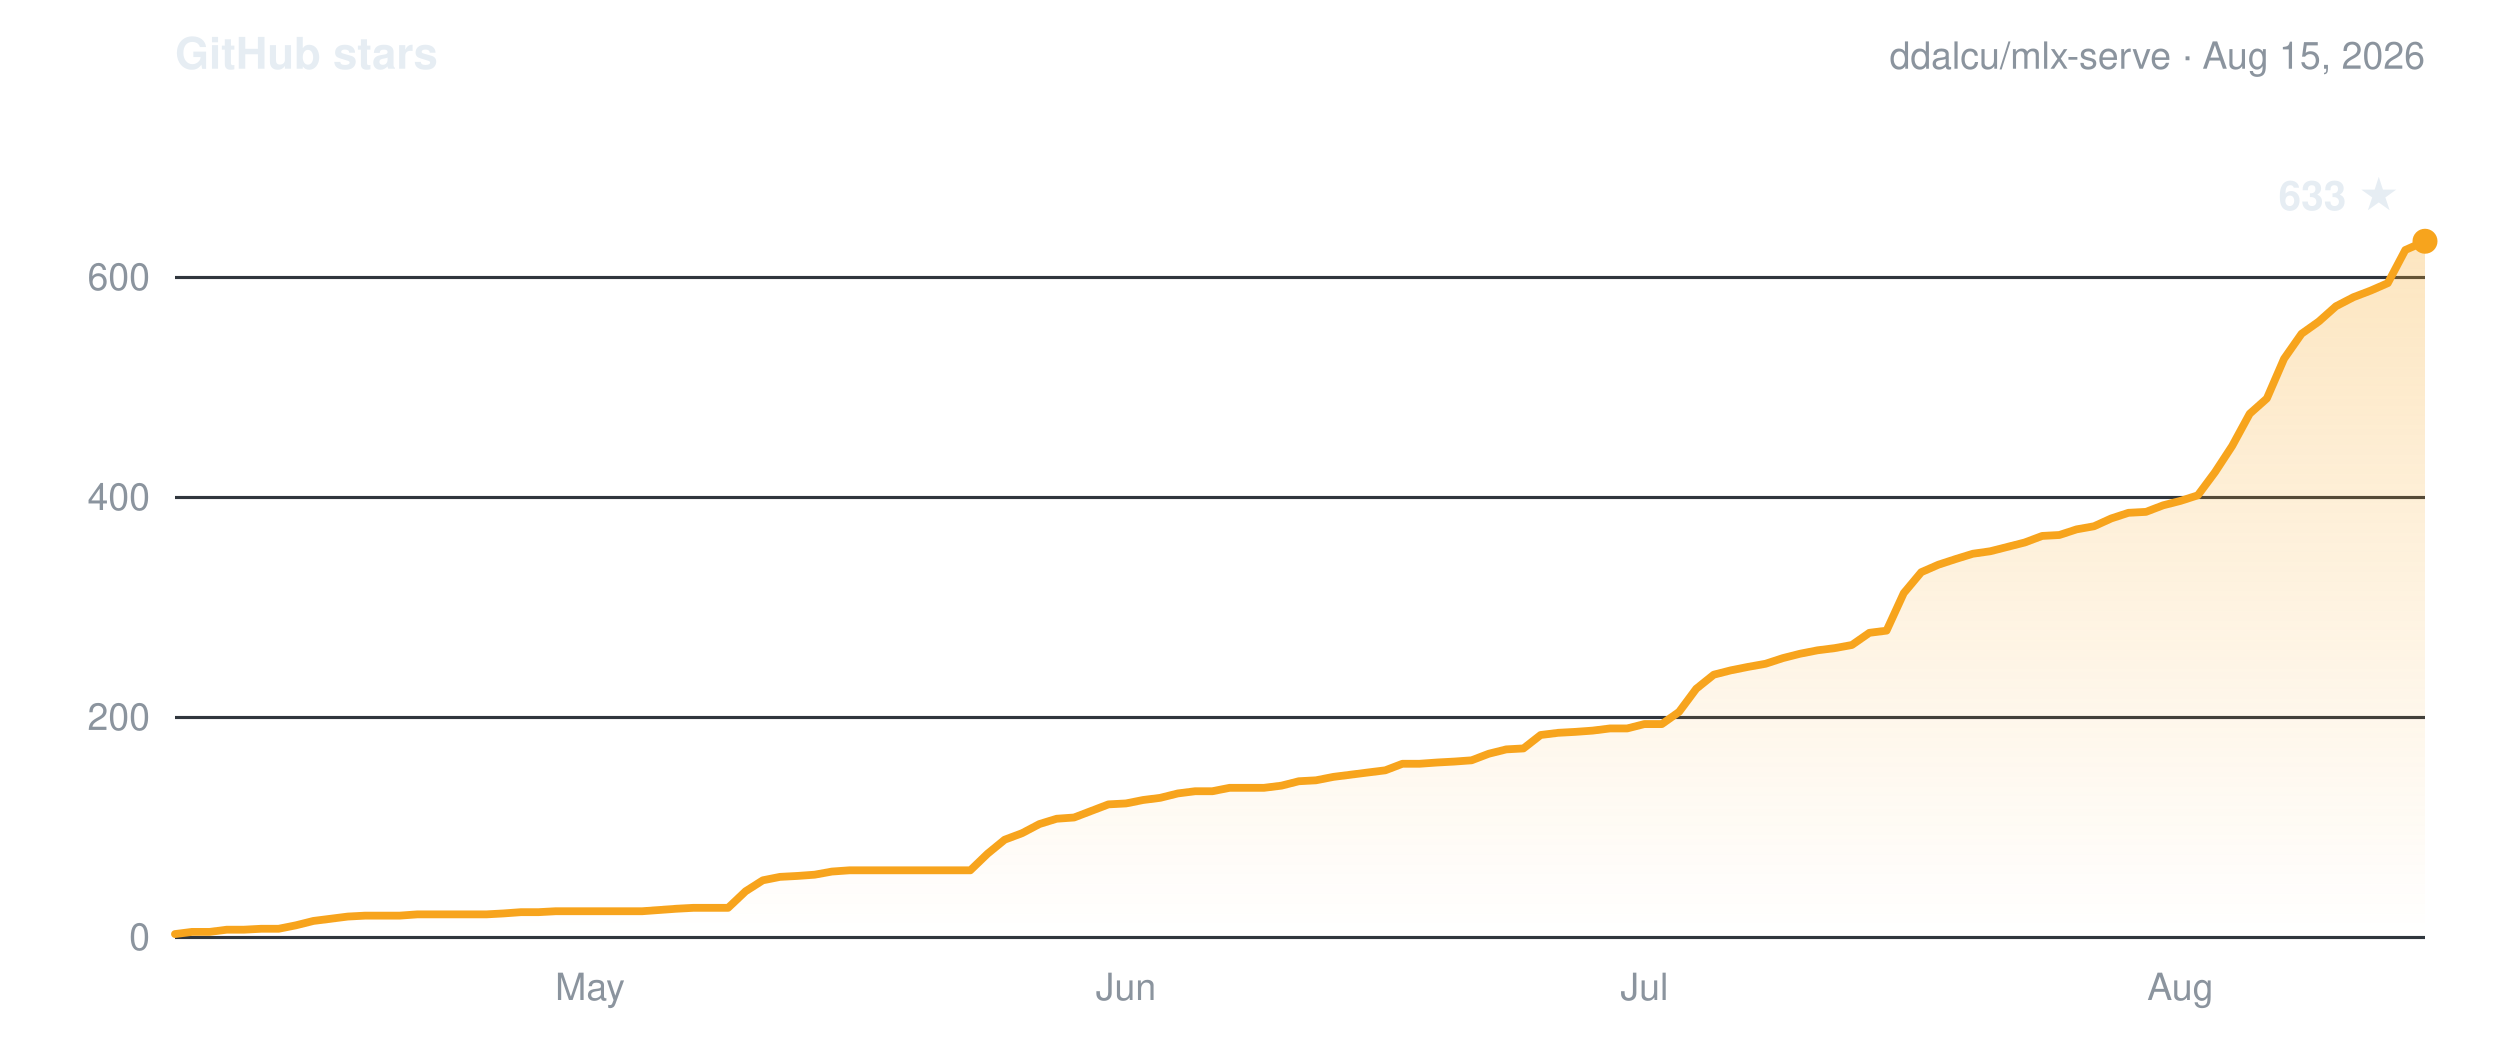
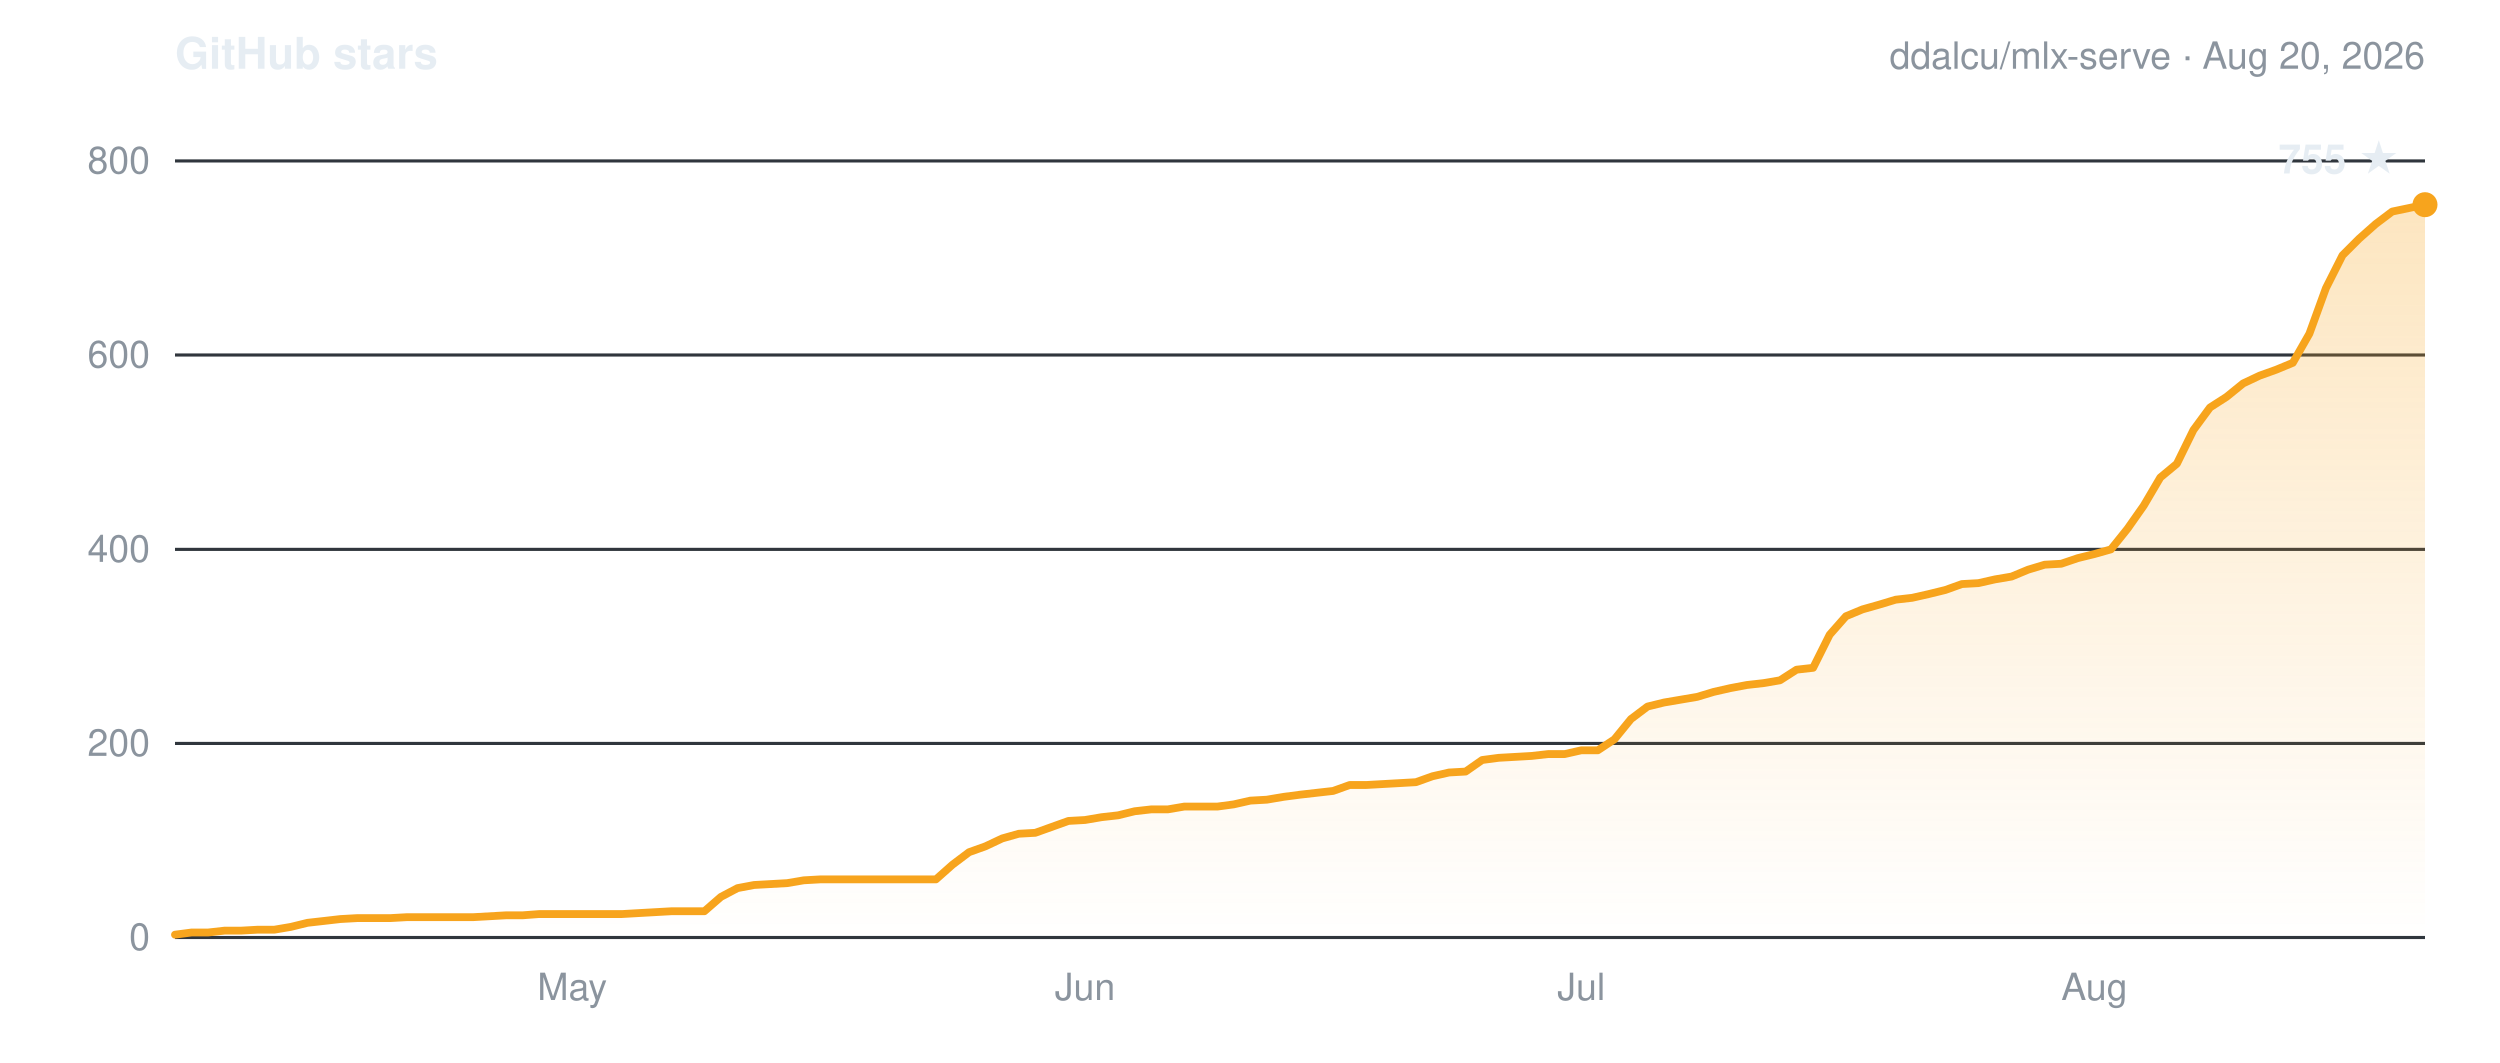
<svg xmlns="http://www.w3.org/2000/svg" viewBox="0 0 800 340" font-family="-apple-system,'Segoe UI',Helvetica,Arial,sans-serif">
  <defs>
    <linearGradient id="g" x1="0" y1="0" x2="0" y2="1">
      <stop offset="0" stop-color="#f7a41d" stop-opacity="0.28" />
      <stop offset="1" stop-color="#f7a41d" stop-opacity="0" />
    </linearGradient>
  </defs>
  <text x="56" y="22" font-size="14" font-weight="600" fill="#e6edf3">GitHub stars</text>
-   <text x="776" y="22" font-size="12" text-anchor="end" fill="#8b949e">ddalcu/mlx-serve · Aug 15, 2026</text>
+   <text x="776" y="22" font-size="12" text-anchor="end" fill="#8b949e">ddalcu/mlx-serve · Aug 20, 2026</text>
  <line x1="56" y1="300.0" x2="776" y2="300.0" stroke="#30363d" stroke-width="1" />
  <text x="48" y="304.0" font-size="12" text-anchor="end" fill="#8b949e">0</text>
-   <line x1="56" y1="229.6" x2="776" y2="229.6" stroke="#30363d" stroke-width="1" />
-   <text x="48" y="233.6" font-size="12" text-anchor="end" fill="#8b949e">200</text>
-   <line x1="56" y1="159.2" x2="776" y2="159.2" stroke="#30363d" stroke-width="1" />
-   <text x="48" y="163.2" font-size="12" text-anchor="end" fill="#8b949e">400</text>
-   <line x1="56" y1="88.8" x2="776" y2="88.8" stroke="#30363d" stroke-width="1" />
-   <text x="48" y="92.8" font-size="12" text-anchor="end" fill="#8b949e">600</text>
-   <text x="188.8" y="320" font-size="12" text-anchor="middle" fill="#8b949e">May</text>
-   <text x="360.3" y="320" font-size="12" text-anchor="middle" fill="#8b949e">Jun</text>
-   <text x="526.2" y="320" font-size="12" text-anchor="middle" fill="#8b949e">Jul</text>
-   <text x="697.7" y="320" font-size="12" text-anchor="middle" fill="#8b949e">Aug</text>
-   <polygon points="56,300.0 56.0,298.9 61.5,298.2 67.1,298.2 72.6,297.5 78.1,297.5 83.7,297.2 89.2,297.2 94.7,296.1 100.3,294.7 105.8,294.0 111.3,293.3 116.9,293.0 122.4,293.0 127.9,293.0 133.5,292.6 139.0,292.6 144.5,292.6 150.0,292.6 155.6,292.6 161.1,292.3 166.6,291.9 172.2,291.9 177.7,291.6 183.2,291.6 188.8,291.6 194.3,291.6 199.8,291.6 205.4,291.6 210.9,291.2 216.4,290.8 222.0,290.5 227.5,290.5 233.0,290.5 238.6,285.2 244.1,281.7 249.6,280.6 255.2,280.3 260.7,279.9 266.2,278.9 271.8,278.5 277.3,278.5 282.8,278.5 288.4,278.5 293.9,278.5 299.4,278.5 304.9,278.5 310.5,278.5 316.0,273.2 321.5,268.7 327.1,266.6 332.6,263.7 338.1,262.0 343.7,261.6 349.2,259.5 354.7,257.4 360.3,257.1 365.8,256.0 371.3,255.3 376.9,253.9 382.4,253.2 387.9,253.2 393.5,252.1 399.0,252.1 404.5,252.1 410.1,251.4 415.6,250.0 421.1,249.7 426.7,248.6 432.2,247.9 437.7,247.2 443.3,246.5 448.8,244.4 454.3,244.4 459.9,244.0 465.4,243.7 470.9,243.3 476.4,241.2 482.0,239.8 487.5,239.5 493.0,235.2 498.6,234.5 504.1,234.2 509.6,233.8 515.2,233.1 520.7,233.1 526.2,231.7 531.8,231.7 537.3,227.8 542.8,220.4 548.4,215.9 553.9,214.5 559.4,213.4 565.0,212.4 570.5,210.6 576.0,209.2 581.6,208.1 587.1,207.4 592.6,206.4 598.2,202.5 603.7,201.8 609.2,189.8 614.8,183.1 620.3,180.7 625.8,178.9 631.3,177.2 636.9,176.4 642.4,175.0 647.9,173.6 653.5,171.5 659.0,171.2 664.5,169.4 670.1,168.4 675.6,165.9 681.1,164.1 686.7,163.8 692.2,161.7 697.7,160.3 703.3,158.5 708.8,151.1 714.3,142.7 719.9,132.4 725.4,127.5 730.9,114.8 736.5,106.8 742.0,102.9 747.5,98.0 753.1,95.1 758.6,93.0 764.1,90.6 769.7,80.0 776.0,77.2 776.0,300.0" fill="url(#g)" />
-   <polyline points="56.0,298.9 61.5,298.2 67.1,298.2 72.6,297.5 78.1,297.5 83.7,297.2 89.2,297.2 94.7,296.1 100.3,294.7 105.8,294.0 111.3,293.3 116.9,293.0 122.4,293.0 127.9,293.0 133.5,292.6 139.0,292.6 144.5,292.6 150.0,292.6 155.6,292.6 161.1,292.3 166.6,291.9 172.2,291.9 177.7,291.6 183.2,291.6 188.8,291.6 194.3,291.6 199.8,291.6 205.4,291.6 210.9,291.2 216.4,290.8 222.0,290.5 227.5,290.5 233.0,290.5 238.6,285.2 244.1,281.7 249.6,280.6 255.2,280.3 260.7,279.9 266.2,278.9 271.8,278.5 277.3,278.5 282.8,278.5 288.4,278.5 293.9,278.5 299.4,278.5 304.9,278.5 310.5,278.5 316.0,273.2 321.5,268.7 327.1,266.6 332.6,263.7 338.1,262.0 343.7,261.6 349.2,259.5 354.7,257.4 360.3,257.1 365.8,256.0 371.3,255.3 376.9,253.9 382.4,253.2 387.9,253.2 393.5,252.1 399.0,252.1 404.5,252.1 410.1,251.4 415.6,250.0 421.1,249.7 426.7,248.6 432.2,247.9 437.7,247.2 443.3,246.5 448.8,244.4 454.3,244.4 459.9,244.0 465.4,243.7 470.9,243.3 476.4,241.2 482.0,239.8 487.5,239.5 493.0,235.2 498.6,234.5 504.1,234.2 509.6,233.8 515.2,233.1 520.7,233.1 526.2,231.7 531.8,231.7 537.3,227.8 542.8,220.4 548.4,215.9 553.9,214.5 559.4,213.4 565.0,212.4 570.5,210.6 576.0,209.2 581.6,208.1 587.1,207.4 592.6,206.4 598.2,202.5 603.7,201.8 609.2,189.8 614.8,183.1 620.3,180.7 625.8,178.9 631.3,177.2 636.9,176.4 642.4,175.0 647.9,173.6 653.5,171.5 659.0,171.2 664.5,169.4 670.1,168.4 675.6,165.9 681.1,164.1 686.7,163.8 692.2,161.7 697.7,160.3 703.3,158.5 708.8,151.1 714.3,142.7 719.9,132.4 725.4,127.5 730.9,114.8 736.5,106.8 742.0,102.9 747.5,98.0 753.1,95.1 758.6,93.0 764.1,90.6 769.7,80.0 776.0,77.2" fill="none" stroke="#f7a41d" stroke-width="2.5" stroke-linejoin="round" stroke-linecap="round" />
-   <circle cx="776.0" cy="77.2" r="4" fill="#f7a41d" />
-   <text x="768.0" y="67.2" font-size="13" font-weight="600" text-anchor="end" fill="#e6edf3">633 ★</text>
+   <line x1="56" y1="237.9" x2="776" y2="237.9" stroke="#30363d" stroke-width="1" />
+   <text x="48" y="241.9" font-size="12" text-anchor="end" fill="#8b949e">200</text>
+   <line x1="56" y1="175.8" x2="776" y2="175.8" stroke="#30363d" stroke-width="1" />
+   <text x="48" y="179.8" font-size="12" text-anchor="end" fill="#8b949e">400</text>
+   <line x1="56" y1="113.6" x2="776" y2="113.6" stroke="#30363d" stroke-width="1" />
+   <text x="48" y="117.6" font-size="12" text-anchor="end" fill="#8b949e">600</text>
+   <line x1="56" y1="51.5" x2="776" y2="51.5" stroke="#30363d" stroke-width="1" />
+   <text x="48" y="55.5" font-size="12" text-anchor="end" fill="#8b949e">800</text>
+   <text x="183.1" y="320" font-size="12" text-anchor="middle" fill="#8b949e">May</text>
+   <text x="347.2" y="320" font-size="12" text-anchor="middle" fill="#8b949e">Jun</text>
+   <text x="506.0" y="320" font-size="12" text-anchor="middle" fill="#8b949e">Jul</text>
+   <text x="670.2" y="320" font-size="12" text-anchor="middle" fill="#8b949e">Aug</text>
+   <polygon points="56,300.0 56.0,299.1 61.3,298.4 66.6,298.4 71.9,297.8 77.2,297.8 82.5,297.5 87.8,297.5 93.1,296.6 98.4,295.3 103.7,294.7 108.9,294.1 114.2,293.8 119.5,293.8 124.8,293.8 130.1,293.5 135.4,293.5 140.7,293.5 146.0,293.5 151.3,293.5 156.6,293.2 161.9,292.9 167.2,292.9 172.5,292.5 177.8,292.5 183.1,292.5 188.4,292.5 193.7,292.5 199.0,292.5 204.2,292.2 209.5,291.9 214.8,291.6 220.1,291.6 225.4,291.6 230.7,287.0 236.0,284.2 241.3,283.2 246.6,282.9 251.9,282.6 257.2,281.7 262.5,281.4 267.8,281.4 273.1,281.4 278.4,281.4 283.7,281.4 289.0,281.4 294.3,281.4 299.5,281.4 304.8,276.7 310.1,272.7 315.4,270.8 320.7,268.3 326.0,266.8 331.3,266.5 336.6,264.6 341.9,262.7 347.2,262.4 352.5,261.5 357.8,260.9 363.1,259.6 368.4,259.0 373.7,259.0 379.0,258.1 384.3,258.1 389.6,258.1 394.8,257.4 400.1,256.2 405.4,255.9 410.7,255.0 416.0,254.3 421.3,253.7 426.6,253.1 431.9,251.2 437.2,251.2 442.5,250.9 447.8,250.6 453.1,250.3 458.4,248.4 463.7,247.2 469.0,246.9 474.3,243.2 479.6,242.5 484.9,242.2 490.1,241.9 495.4,241.3 500.7,241.3 506.0,240.1 511.3,240.1 516.6,236.6 521.9,230.1 527.2,226.1 532.5,224.8 537.8,223.9 543.1,223.0 548.4,221.4 553.7,220.2 559.0,219.2 564.3,218.6 569.6,217.7 574.9,214.3 580.2,213.7 585.5,203.1 590.7,197.2 596.0,195.0 601.3,193.5 606.6,191.9 611.9,191.3 617.2,190.1 622.5,188.8 627.8,186.9 633.1,186.6 638.4,185.4 643.7,184.5 649.0,182.3 654.3,180.7 659.6,180.4 664.9,178.6 670.2,177.3 675.5,175.8 680.8,169.2 686.0,161.8 691.3,152.8 696.6,148.4 701.9,137.6 707.2,130.4 712.5,127.0 717.8,122.7 723.1,120.2 728.4,118.3 733.7,116.1 739.0,106.8 744.3,92.2 749.6,81.7 754.9,76.4 760.2,71.7 765.5,67.7 776.0,65.5 776.0,300.0" fill="url(#g)" />
+   <polyline points="56.0,299.1 61.3,298.4 66.6,298.4 71.9,297.8 77.2,297.8 82.5,297.5 87.8,297.5 93.1,296.6 98.4,295.3 103.7,294.7 108.9,294.1 114.2,293.8 119.5,293.8 124.8,293.8 130.1,293.5 135.4,293.5 140.7,293.5 146.0,293.5 151.3,293.5 156.6,293.2 161.9,292.9 167.2,292.9 172.5,292.5 177.8,292.5 183.1,292.5 188.4,292.5 193.7,292.5 199.0,292.5 204.2,292.2 209.5,291.9 214.8,291.6 220.1,291.6 225.4,291.6 230.7,287.0 236.0,284.2 241.3,283.2 246.6,282.9 251.9,282.6 257.2,281.7 262.5,281.4 267.8,281.4 273.1,281.4 278.4,281.4 283.7,281.4 289.0,281.4 294.3,281.4 299.5,281.4 304.8,276.7 310.1,272.7 315.4,270.8 320.7,268.3 326.0,266.8 331.3,266.5 336.6,264.6 341.9,262.7 347.2,262.4 352.5,261.5 357.8,260.9 363.1,259.6 368.4,259.0 373.7,259.0 379.0,258.1 384.3,258.1 389.6,258.1 394.8,257.4 400.1,256.2 405.4,255.9 410.7,255.0 416.0,254.3 421.3,253.7 426.6,253.1 431.9,251.2 437.2,251.2 442.5,250.9 447.8,250.6 453.1,250.3 458.4,248.4 463.7,247.2 469.0,246.9 474.3,243.2 479.6,242.5 484.9,242.2 490.1,241.9 495.4,241.3 500.7,241.3 506.0,240.1 511.3,240.1 516.6,236.6 521.9,230.1 527.2,226.1 532.5,224.8 537.8,223.9 543.1,223.0 548.4,221.4 553.7,220.2 559.0,219.2 564.3,218.6 569.6,217.7 574.9,214.3 580.2,213.7 585.5,203.1 590.7,197.2 596.0,195.0 601.3,193.5 606.6,191.9 611.9,191.3 617.2,190.1 622.5,188.8 627.8,186.9 633.1,186.6 638.4,185.4 643.7,184.5 649.0,182.3 654.3,180.7 659.6,180.4 664.9,178.6 670.2,177.3 675.5,175.8 680.8,169.2 686.0,161.8 691.3,152.8 696.6,148.4 701.9,137.6 707.2,130.4 712.5,127.0 717.8,122.7 723.1,120.2 728.4,118.3 733.7,116.1 739.0,106.8 744.3,92.2 749.6,81.7 754.9,76.4 760.2,71.7 765.5,67.7 776.0,65.5" fill="none" stroke="#f7a41d" stroke-width="2.5" stroke-linejoin="round" stroke-linecap="round" />
+   <circle cx="776.0" cy="65.5" r="4" fill="#f7a41d" />
+   <text x="768.0" y="55.5" font-size="13" font-weight="600" text-anchor="end" fill="#e6edf3">755 ★</text>
</svg>
